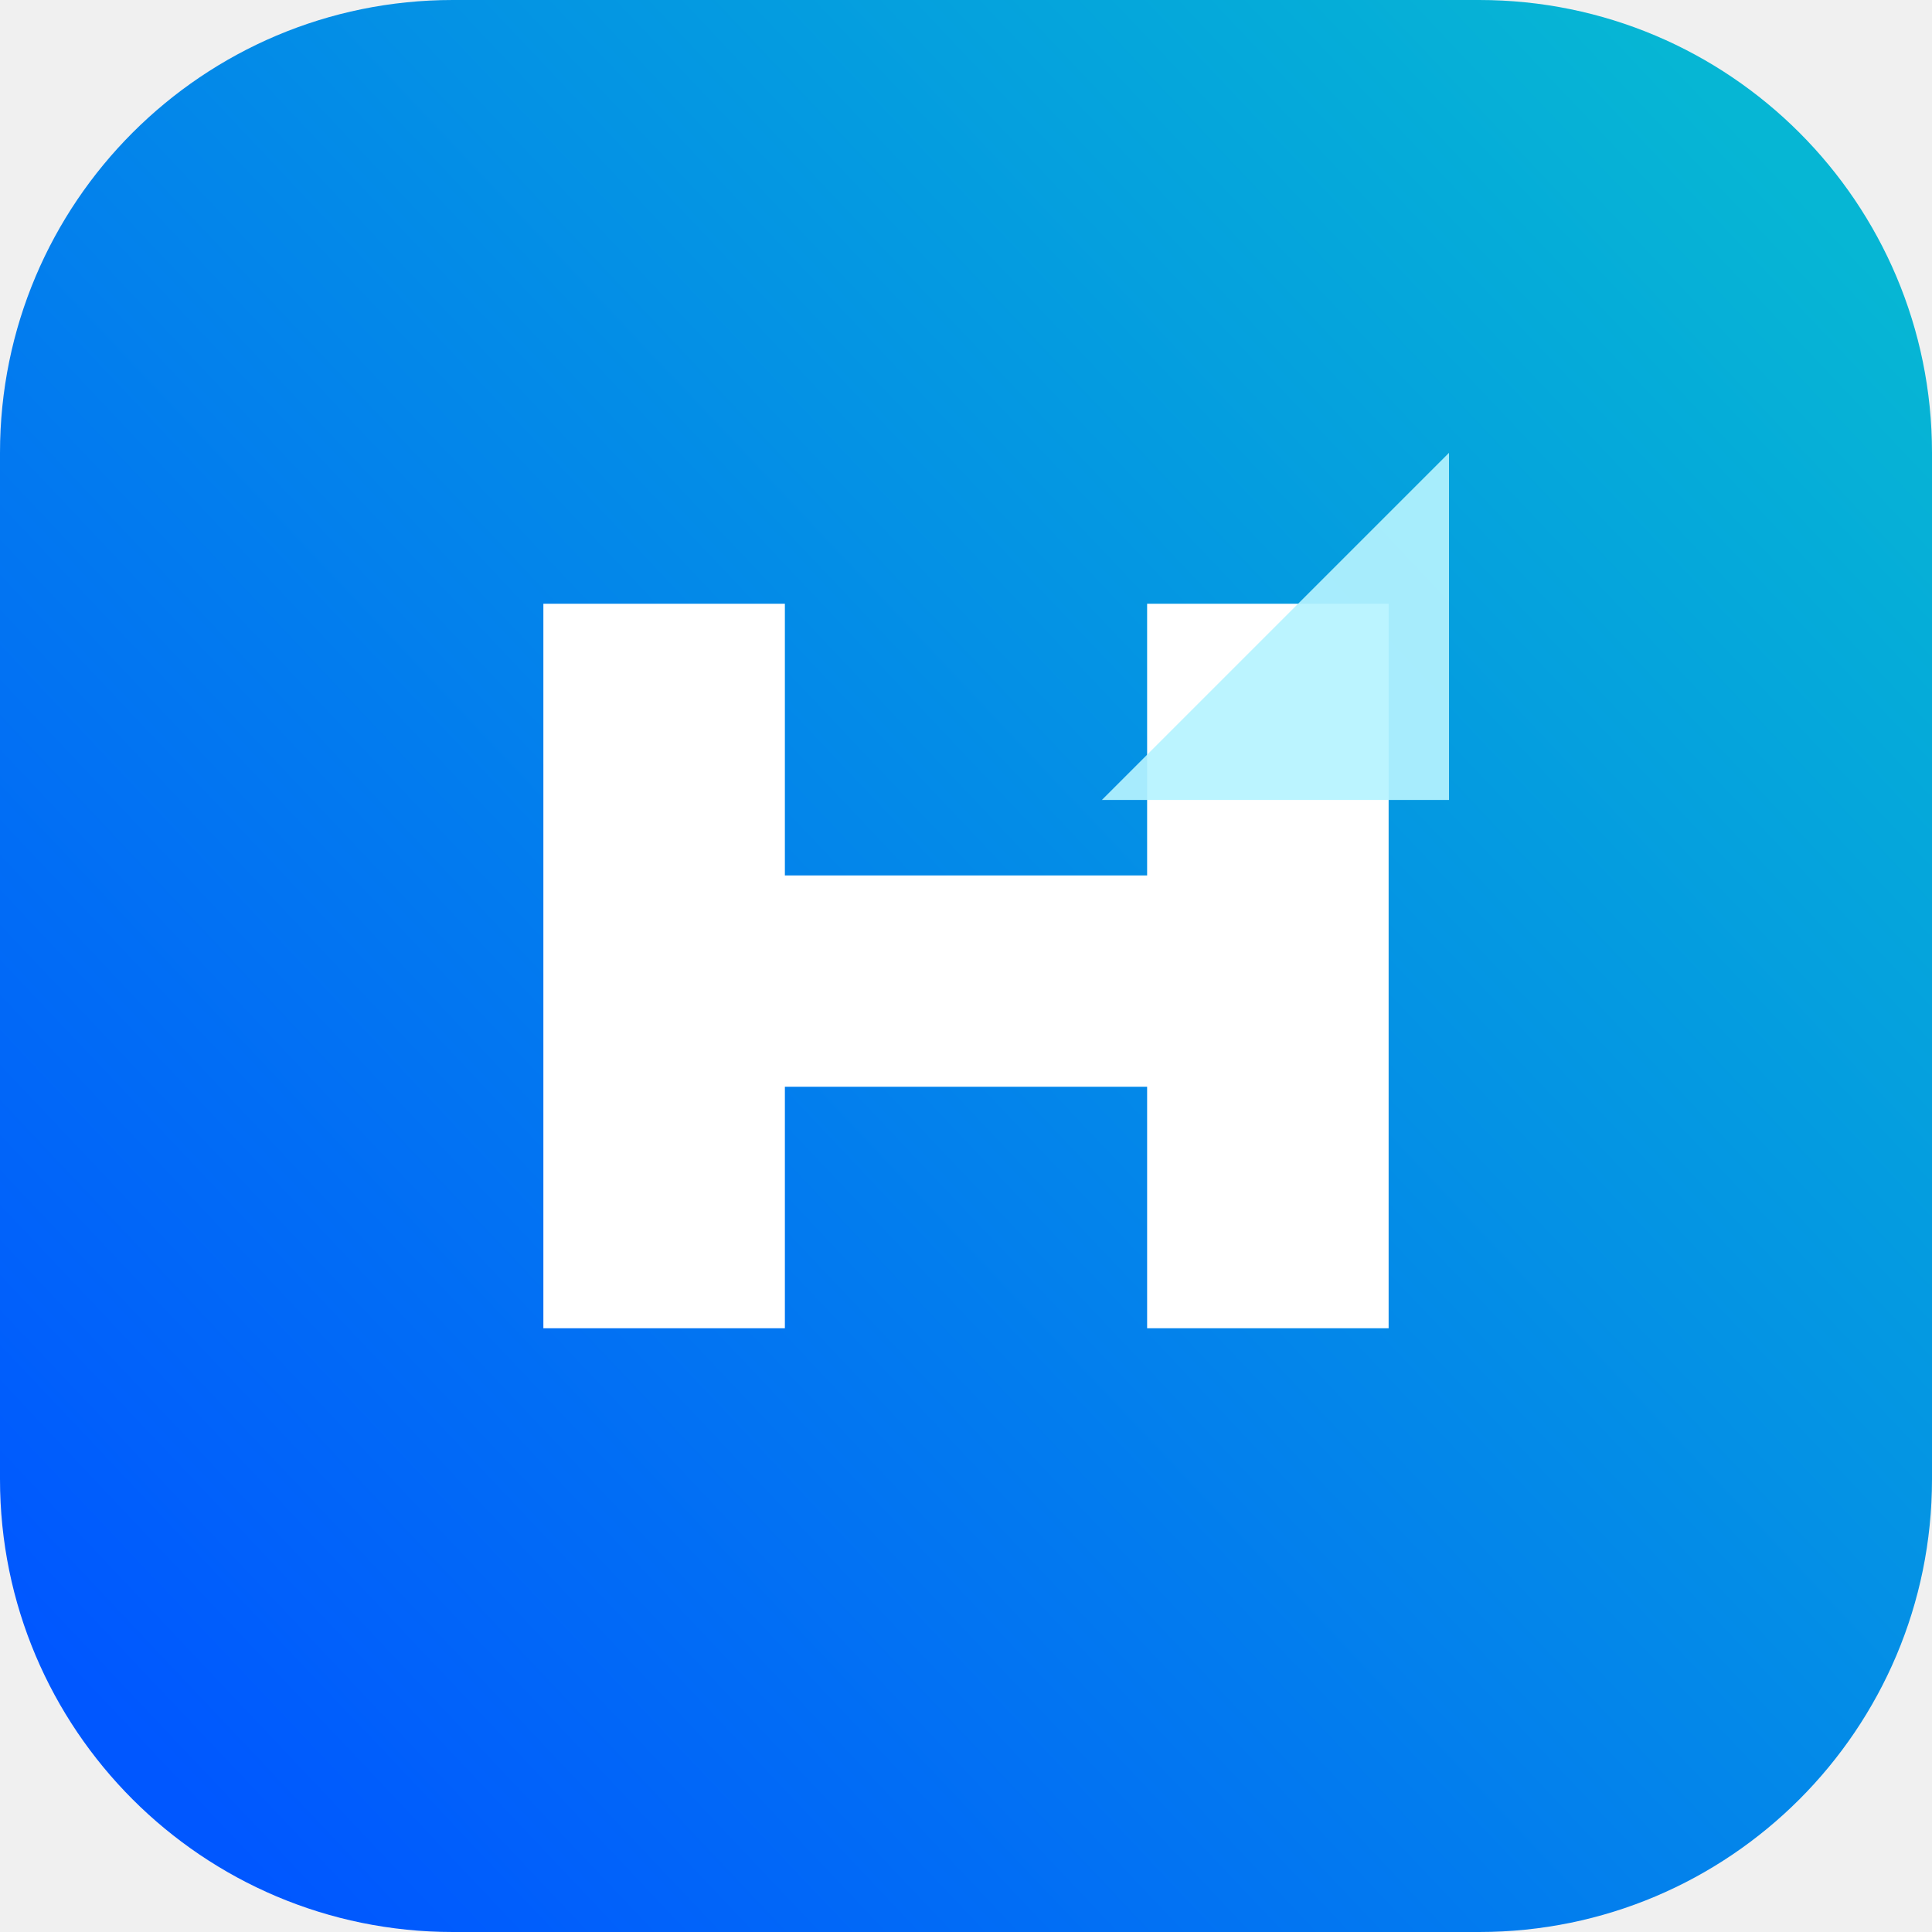
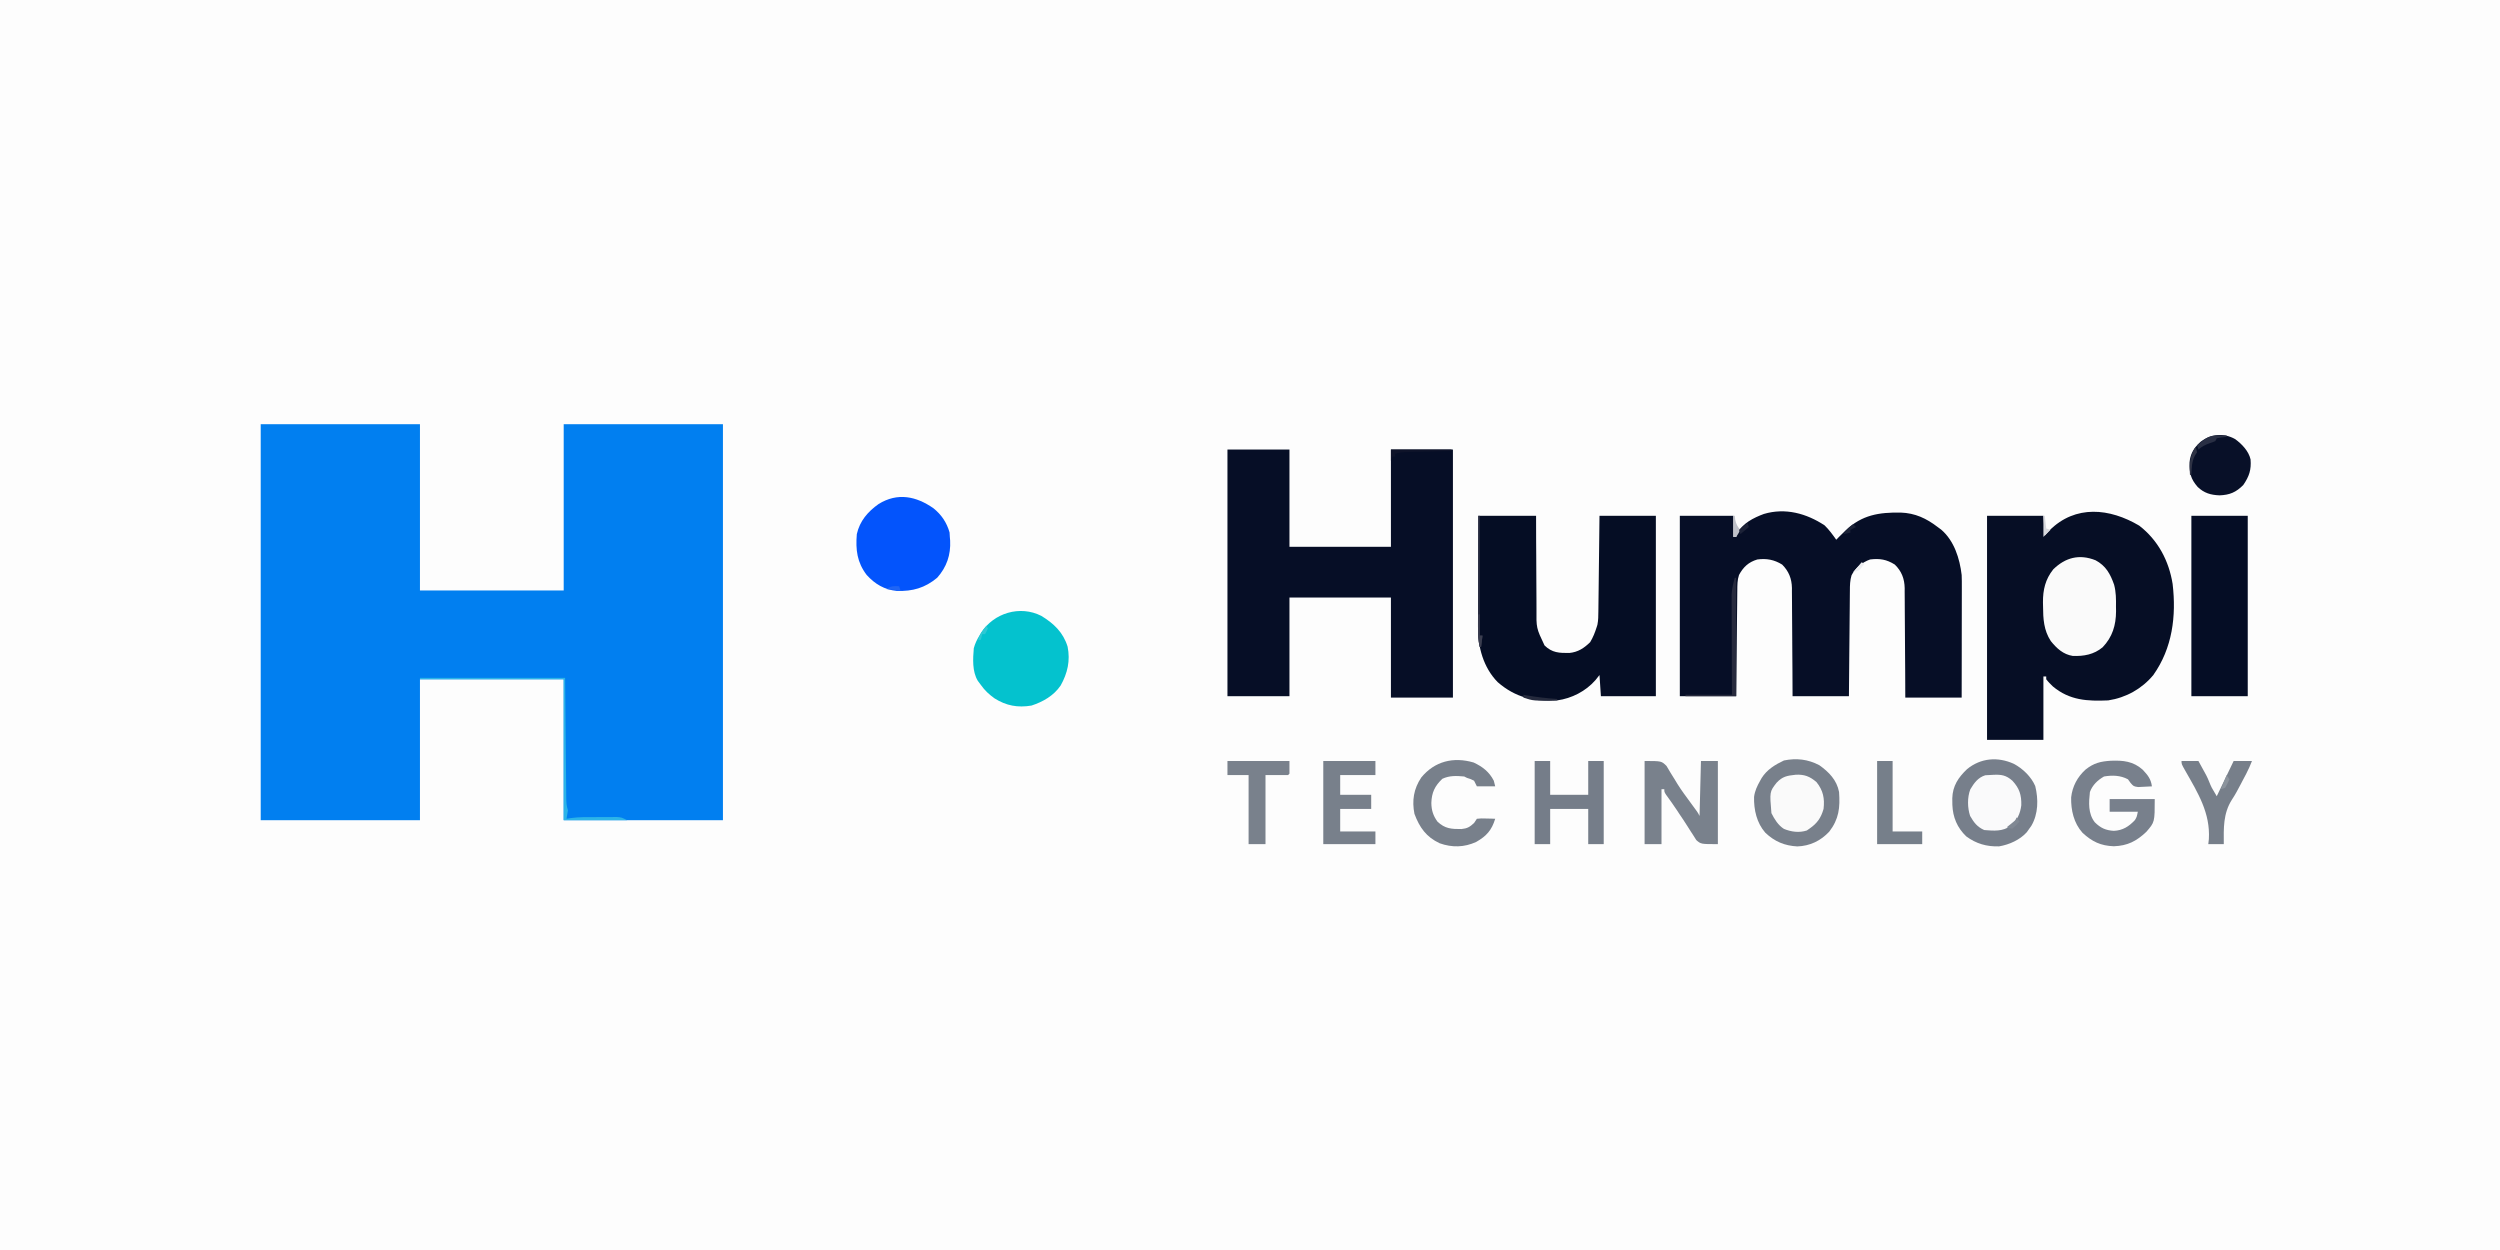
- <svg xmlns="http://www.w3.org/2000/svg" width="128" height="128" viewBox="0 0 128 128" fill="none">
-   <rect width="128" height="128" rx="30" fill="url(#paint0_linear)" />
-   <path d="M36 88V40H52V58H76V40H92V88H76V72H52V88H36Z" fill="white" />
-   <path d="M96 30L73 53H96V30Z" fill="#B5F3FF" fill-opacity="0.92" />
-   <defs>
-     <linearGradient id="paint0_linear" x1="9" y1="116" x2="119" y2="12" gradientUnits="userSpaceOnUse">
-       <stop stop-color="#0057FF" />
-       <stop offset="1" stop-color="#06B6D4" />
-     </linearGradient>
-   </defs>
+ <svg xmlns="http://www.w3.org/2000/svg" version="1.1" width="1774" height="887">
+   <path d="M0 0 C585.42 0 1170.84 0 1774 0 C1774 292.71 1774 585.42 1774 887 C1188.58 887 603.16 887 0 887 C0 594.29 0 301.58 0 0 Z " fill="#FDFDFD" transform="translate(0,0)" />
+   <path d="M0 0 C37.29 0 74.58 0 113 0 C113 38.94 113 77.88 113 118 C146.66 118 180.32 118 215 118 C215 79.06 215 40.12 215 0 C252.29 0 289.58 0 328 0 C328 92.73 328 185.46 328 281 C290.71 281 253.42 281 215 281 C215 248 215 215 215 181 C181.34 181 147.68 181 113 181 C113 214 113 247 113 281 C75.71 281 38.42 281 0 281 C0 188.27 0 95.54 0 0 Z " fill="#017FF0" transform="translate(185,301)" />
+   <path d="M0 0 C14.52 0 29.04 0 44 0 C44 22.77 44 45.54 44 69 C67.76 69 91.52 69 116 69 C116 46.23 116 23.46 116 0 C130.52 0 145.04 0 160 0 C160 58.08 160 116.16 160 176 C145.48 176 130.96 176 116 176 C116 152.57 116 129.14 116 105 C92.24 105 68.48 105 44 105 C44 128.1 44 151.2 44 175 C29.48 175 14.96 175 0 175 C0 117.25 0 59.5 0 0 Z " fill="#060E26" transform="translate(871,319)" />
+   <path d="M0 0 C3.176 3.088 5.699 6.576 8.25 10.188 C8.91 9.507 9.57 8.826 10.25 8.125 C11.247 7.142 12.247 6.164 13.25 5.188 C13.808 4.633 14.366 4.079 14.941 3.508 C26.655 -7.497 38.616 -9.305 53.988 -9.09 C64.248 -8.724 72.199 -4.994 80.25 1.188 C81.085 1.806 81.921 2.425 82.781 3.062 C91.968 10.97 95.857 23.523 97.25 35.188 C97.379 38.116 97.377 41.038 97.364 43.969 C97.364 44.818 97.364 45.668 97.364 46.543 C97.363 49.329 97.356 52.116 97.348 54.902 C97.346 56.843 97.344 58.783 97.343 60.724 C97.34 65.815 97.33 70.907 97.319 75.998 C97.307 82.115 97.302 88.233 97.296 94.35 C97.287 103.629 97.267 112.908 97.25 122.188 C84.05 122.188 70.85 122.188 57.25 122.188 C57.211 113.231 57.211 113.231 57.172 104.094 C57.147 100.302 57.12 96.51 57.09 92.719 C57.042 86.706 56.997 80.693 56.979 74.68 C56.964 69.829 56.929 64.98 56.882 60.13 C56.867 58.283 56.859 56.436 56.858 54.59 C56.856 51.995 56.829 49.401 56.796 46.807 C56.801 46.05 56.806 45.293 56.811 44.514 C56.682 37.855 54.62 32.496 49.812 27.812 C44.053 24.16 39.02 23.329 32.25 24.188 C26.761 26.144 21.828 30.151 19.133 35.336 C17.99 39.028 17.942 42.547 17.931 46.374 C17.921 47.185 17.911 47.995 17.901 48.83 C17.87 51.497 17.853 54.164 17.836 56.832 C17.817 58.686 17.798 60.54 17.777 62.393 C17.726 67.264 17.686 72.135 17.649 77.006 C17.602 82.855 17.54 88.704 17.481 94.553 C17.393 103.431 17.323 112.309 17.25 121.188 C4.05 121.188 -9.15 121.188 -22.75 121.188 C-22.776 115.289 -22.802 109.39 -22.828 103.312 C-22.853 99.566 -22.88 95.82 -22.91 92.074 C-22.958 86.134 -23.002 80.193 -23.021 74.252 C-23.036 69.461 -23.071 64.669 -23.118 59.878 C-23.133 58.053 -23.141 56.229 -23.142 54.405 C-23.144 51.841 -23.171 49.278 -23.204 46.715 C-23.199 45.967 -23.194 45.22 -23.189 44.45 C-23.319 37.837 -25.42 32.518 -30.125 27.812 C-35.748 24.331 -41.235 23.315 -47.75 24.188 C-53.968 26.049 -57.69 29.528 -60.75 35.188 C-61.979 38.875 -61.926 42.305 -61.955 46.147 C-61.965 46.957 -61.975 47.767 -61.985 48.602 C-62.017 51.28 -62.042 53.958 -62.066 56.637 C-62.087 58.493 -62.108 60.35 -62.129 62.206 C-62.185 67.094 -62.234 71.982 -62.282 76.869 C-62.341 82.733 -62.408 88.597 -62.473 94.46 C-62.571 103.369 -62.659 112.278 -62.75 121.188 C-75.95 121.188 -89.15 121.188 -102.75 121.188 C-102.75 78.948 -102.75 36.708 -102.75 -6.812 C-90.21 -6.812 -77.67 -6.812 -64.75 -6.812 C-64.75 -1.863 -64.75 3.087 -64.75 8.188 C-64.09 8.188 -63.43 8.188 -62.75 8.188 C-62.513 7.446 -62.276 6.705 -62.031 5.941 C-58.644 -1.34 -50.309 -5.454 -43.074 -8.121 C-27.911 -12.632 -12.923 -8.518 0 0 Z " fill="#060E26" transform="translate(1294.75,372.8125)" />
+   <path d="M0 0 C13.301 10.263 21.057 24.888 23.691 41.355 C26.364 64.228 23.556 86.848 10 106 C1.926 115.786 -9.454 122.104 -22 124 C-36.743 124.637 -49.362 124.034 -61.254 114.121 C-62.958 112.472 -64.571 110.892 -66 109 C-66 108.34 -66 107.68 -66 107 C-66.66 107 -67.32 107 -68 107 C-68 121.85 -68 136.7 -68 152 C-81.2 152 -94.4 152 -108 152 C-108 99.53 -108 47.06 -108 -7 C-94.8 -7 -81.6 -7 -68 -7 C-67.505 -0.07 -67.505 -0.07 -67 7 C-65.907 5.804 -64.814 4.607 -63.688 3.375 C-45.261 -14.986 -20.897 -12.397 0 0 Z " fill="#060E25" transform="translate(1518,373)" />
+   <path d="M0 0 C13.53 0 27.06 0 41 0 C41.014 5.803 41.028 11.607 41.043 17.586 C41.063 21.277 41.085 24.969 41.111 28.66 C41.154 34.511 41.191 40.361 41.196 46.211 C41.2 50.932 41.228 55.652 41.273 60.372 C41.286 62.167 41.291 63.962 41.286 65.757 C41.13 79.647 41.13 79.647 47 92 C52.384 97.256 57.376 97.404 64.629 97.348 C70.822 96.709 74.991 93.956 79.375 89.688 C81.44 86.272 82.813 82.803 84 79 C84.26 78.176 84.26 78.176 84.525 77.336 C85.179 74.117 85.178 70.932 85.205 67.661 C85.215 66.929 85.225 66.197 85.235 65.443 C85.267 63.03 85.292 60.616 85.316 58.203 C85.337 56.527 85.358 54.852 85.379 53.176 C85.435 48.77 85.484 44.364 85.532 39.958 C85.591 34.669 85.658 29.38 85.723 24.092 C85.82 16.061 85.909 8.031 86 0 C99.2 0 112.4 0 126 0 C126 42.24 126 84.48 126 128 C113.13 128 100.26 128 87 128 C86.505 120.575 86.505 120.575 86 113 C84.577 114.794 84.577 114.794 83.125 116.625 C76.267 124.469 66.287 129.599 56 131 C39.769 132.066 26.306 128.982 13.75 118.039 C3.594 107.691 -0.356 93.065 -0.227 78.9 C-0.227 78.041 -0.228 77.181 -0.228 76.295 C-0.227 73.487 -0.211 70.679 -0.195 67.871 C-0.192 65.911 -0.189 63.951 -0.187 61.991 C-0.179 56.857 -0.16 51.723 -0.137 46.589 C-0.113 40.415 -0.104 34.242 -0.092 28.068 C-0.073 18.712 -0.035 9.356 0 0 Z " fill="#050D24" transform="translate(1049,366)" />
+   <path d="M0 0 C13.2 0 26.4 0 40 0 C40 42.24 40 84.48 40 128 C26.8 128 13.6 128 0 128 C0 85.76 0 43.52 0 0 Z " fill="#050D25" transform="translate(1555,366)" />
+   <path d="M0 0 C8.905 5.391 15.604 11.772 18.703 21.887 C20.695 31.864 18.653 40.699 13.758 49.441 C8.855 56.65 1.302 60.98 -6.918 63.668 C-16.617 65.313 -24.852 63.804 -33.133 58.574 C-37.02 55.798 -40.118 52.938 -42.875 49 C-43.597 48.031 -44.319 47.061 -45.062 46.062 C-49.054 39.319 -48.491 30.614 -47.875 23 C-46.978 19.674 -45.664 16.933 -43.875 14 C-43.513 13.376 -43.151 12.752 -42.777 12.109 C-33.658 -2.111 -15.091 -7.641 0 0 Z " fill="#04C2CE" transform="translate(738.875,437)" />
+   <path d="M0 0 C5.718 4.583 9.425 10.123 11.461 17.172 C11.523 18.224 11.585 19.276 11.648 20.359 C11.722 21.222 11.795 22.084 11.871 22.973 C12.383 33.093 9.421 41.752 2.648 49.359 C-6.08 56.602 -14.672 58.994 -25.918 58.703 C-34.753 57.819 -41.418 53.875 -47.352 47.359 C-54.205 38.344 -55.268 29.525 -54.352 18.359 C-52.267 9.036 -46.525 2.396 -38.852 -3.016 C-25.511 -11.253 -12.308 -8.587 0 0 Z " fill="#0354FC" transform="translate(662.3516,360.6406)" />
+   <path d="M0 0 C7.342 3.923 10.483 9.683 13.169 17.341 C14.57 22.561 14.579 27.625 14.5 33 C14.515 34.059 14.531 35.118 14.547 36.209 C14.498 46.125 11.981 54.457 5.035 61.742 C-1.139 66.886 -8.288 68.186 -16.172 67.883 C-22.92 66.82 -27.577 62.53 -31.75 57.336 C-36.75 49.743 -37.204 41.53 -37.25 32.75 C-37.271 31.794 -37.291 30.838 -37.312 29.854 C-37.361 20.977 -35.638 13.485 -30 6.438 C-21.475 -1.869 -11.639 -4.62 0 0 Z " fill="#FAFAFA" transform="translate(1487,397.5625)" />
+   <path d="M0 0 C6.807 4.806 12.402 10.57 14 19 C14.793 30.163 13.93 38.174 7 47.188 C0.873 53.693 -6.69 57.309 -15.625 57.625 C-24.694 57.137 -31.711 54.16 -38.312 47.918 C-44.45 40.942 -46.526 31.62 -46.316 22.516 C-45.776 18.216 -44.121 14.74 -42 11 C-41.649 10.371 -41.299 9.742 -40.938 9.094 C-37.133 3.07 -31.449 -0.351 -25.125 -3.375 C-16.191 -5.162 -8.1 -4.271 0 0 Z " fill="#78808B" transform="translate(1291,543)" />
+   <path d="M0 0 C6.359 3.374 12.31 9.117 15.207 15.773 C17.505 25.124 17.39 35.503 12.484 43.922 C11.75 44.951 11.75 44.951 11 46 C10.416 46.834 9.832 47.668 9.23 48.527 C4.286 54.009 -3.228 57.361 -10.457 58.586 C-19.21 58.856 -26.69 56.71 -33.75 51.5 C-40.174 45.336 -43.268 37.932 -43.602 29.122 C-43.609 28.339 -43.617 27.557 -43.625 26.75 C-43.636 26.006 -43.647 25.262 -43.658 24.495 C-43.432 15.707 -39.396 9.694 -33.16 3.762 C-23.398 -4.2 -11.362 -5.144 0 0 Z " fill="#777F8B" transform="translate(1429,542)" />
+   <path d="M0 0 C12 0 12 0 15.559 3.523 C16.56 5.115 17.518 6.735 18.438 8.375 C19.511 10.113 20.588 11.848 21.668 13.582 C22.209 14.476 22.749 15.37 23.306 16.292 C26.068 20.708 29.158 24.874 32.25 29.062 C33.34 30.552 34.429 32.043 35.516 33.535 C36.201 34.469 36.201 34.469 36.899 35.422 C38 37 38 37 39 39 C39.33 26.13 39.66 13.26 40 0 C43.96 0 47.92 0 52 0 C52 19.47 52 38.94 52 59 C40 59 40 59 36.703 56.141 C35.843 54.871 35.027 53.572 34.25 52.25 C33.803 51.569 33.356 50.888 32.896 50.187 C31.991 48.801 31.103 47.405 30.234 45.997 C28.488 43.172 26.614 40.436 24.75 37.688 C24.126 36.735 23.502 35.782 22.859 34.801 C20.416 31.12 17.843 27.538 15.25 23.961 C14 22 14 22 14 20 C13.34 20 12.68 20 12 20 C12 32.87 12 45.74 12 59 C8.04 59 4.08 59 0 59 C0 39.53 0 20.06 0 0 Z " fill="#79818C" transform="translate(1167,540)" />
+   <path d="M0 0 C8.62 -0.323 15.747 0.392 22.383 6.281 C25.998 10.127 28.335 12.844 29.023 18.188 C26.942 18.323 24.858 18.42 22.773 18.5 C21.613 18.558 20.453 18.616 19.258 18.676 C16.023 18.188 16.023 18.188 13.914 15.793 C13.29 14.933 12.666 14.073 12.023 13.188 C6.706 10.342 0.888 10.178 -4.977 11.188 C-9.478 13.767 -13.163 17.259 -14.977 22.188 C-15.795 29.664 -16.353 37.465 -11.516 43.668 C-7.418 47.714 -3.836 49.403 1.961 49.75 C8.303 49.489 12.69 46.671 16.961 42.125 C18.265 39.942 18.265 39.942 19.023 36.188 C12.423 36.188 5.823 36.188 -0.977 36.188 C-0.977 33.218 -0.977 30.247 -0.977 27.188 C9.583 27.188 20.143 27.188 31.023 27.188 C31.023 43.556 31.023 43.556 25.07 50.449 C18.048 57.091 11.731 60.354 2.023 60.688 C-7.266 60.378 -13.488 57.404 -20.254 51.109 C-26.418 44.233 -28.487 35.066 -28.289 26.027 C-27.425 18.174 -23.813 11.461 -17.977 6.188 C-12.111 1.588 -7.418 0.467 0 0 Z " fill="#78808C" transform="translate(1497.977,539.8125)" />
+   <path d="M0 0 C3.63 0 7.26 0 11 0 C11 7.92 11 15.84 11 24 C19.91 24 28.82 24 38 24 C38 16.08 38 8.16 38 0 C41.63 0 45.26 0 49 0 C49 19.47 49 38.94 49 59 C45.37 59 41.74 59 38 59 C38 50.75 38 42.5 38 34 C29.09 34 20.18 34 11 34 C11 42.25 11 50.5 11 59 C7.37 59 3.74 59 0 59 C0 39.53 0 20.06 0 0 Z " fill="#757D89" transform="translate(1089,540)" />
+   <path d="M0 0 C6.347 2.95 11.122 6.636 14.352 12.941 C14.847 14.921 14.847 14.921 15.352 16.941 C11.062 16.941 6.772 16.941 2.352 16.941 C1.692 15.621 1.032 14.301 0.352 12.941 C-2.105 11.709 -2.105 11.709 -4.648 10.941 C-5.308 10.611 -5.968 10.281 -6.648 9.941 C-12.179 9.436 -17.059 9.203 -22.148 11.566 C-27.544 16.692 -29.74 21.387 -29.961 28.691 C-29.9 33.897 -28.68 37.707 -25.648 41.941 C-20.313 47.017 -15.714 47.282 -8.605 47.23 C-4.433 46.823 -2.706 45.758 0.352 42.941 C1.012 41.951 1.672 40.961 2.352 39.941 C5.391 39.648 5.391 39.648 8.977 39.754 C10.165 39.781 11.354 39.808 12.578 39.836 C13.493 39.871 14.409 39.906 15.352 39.941 C12.879 48.016 9.224 52.201 1.852 56.379 C-6.594 60.287 -15.33 60.452 -24.086 57.316 C-33.62 52.831 -38.316 46.161 -41.961 36.441 C-43.803 27.066 -42.52 18.714 -37.105 10.641 C-27.576 -0.938 -14.288 -4.146 0 0 Z " fill="#78808B" transform="translate(1045.648,541.0586)" />
+   <path d="M0 0 C4.786 3.492 9.594 8.503 10.922 14.402 C11.514 21.743 9.96 26.432 5.734 32.59 C0.625 37.699 -3.818 39.628 -11.078 39.902 C-17.324 39.666 -22.04 38.308 -26.605 33.941 C-31.622 28.212 -32.541 23.91 -32.387 16.441 C-31.757 10.244 -29.231 6.204 -24.703 2.027 C-17.342 -3.712 -8.174 -4.594 0 0 Z " fill="#081028" transform="translate(1586.078,311.5977)" />
+   <path d="M0 0 C12.21 0 24.42 0 37 0 C37 3.3 37 6.6 37 10 C28.75 10 20.5 10 12 10 C12 14.62 12 19.24 12 24 C19.26 24 26.52 24 34 24 C34 27.3 34 30.6 34 34 C26.74 34 19.48 34 12 34 C12 39.28 12 44.56 12 50 C20.25 50 28.5 50 37 50 C37 52.97 37 55.94 37 59 C24.79 59 12.58 59 0 59 C0 39.53 0 20.06 0 0 Z " fill="#78808B" transform="translate(939,540)" />
+   <path d="M0 0 C6.184 -0.394 10.214 1.175 14.895 5.23 C19.635 11.186 20.743 16.765 19.895 24.23 C18.082 30.62 15.332 34.492 9.895 38.23 C9.276 38.664 8.657 39.097 8.02 39.543 C2.579 41.303 -3.004 40.548 -8.211 38.422 C-12.325 35.835 -14.964 31.513 -17.105 27.23 C-18.403 12.062 -18.403 12.062 -13.461 5.68 C-9.254 1.182 -6.03 0.66 0 0 Z " fill="#FAFAFA" transform="translate(1274.105,549.7695)" />
+   <path d="M0 0 C5.771 -0.285 9.11 0.22 13.609 4.184 C18.616 9.608 20.095 14.274 19.922 21.555 C19.225 27.419 16.998 32.323 12.484 36.184 C6.57 40.298 0.663 39.754 -6.391 39.184 C-11.39 36.943 -13.686 33.891 -16.391 29.184 C-18.313 23.418 -18.454 16.05 -16.266 10.309 C-13.525 5.741 -10.854 1.968 -5.641 0.309 C-3.759 0.236 -1.877 0.144 0 0 Z " fill="#FAFAFB" transform="translate(1414.391,549.8164)" />
+   <path d="M0 0 C3.96 0 7.92 0 12 0 C18.027 10.848 18.027 10.848 19.625 14.75 C21.232 18.727 21.232 18.727 25 25 C28.96 16.75 32.92 8.5 37 0 C41.29 0 45.58 0 50 0 C48.704 3.24 47.476 6.143 45.863 9.188 C45.454 9.961 45.045 10.735 44.623 11.532 C44.19 12.347 43.758 13.161 43.312 14 C42.869 14.852 42.426 15.705 41.969 16.583 C40.042 20.268 38.13 23.902 35.82 27.363 C29.482 37.292 29.928 47.564 30 59 C26.37 59 22.74 59 19 59 C19.137 57.818 19.273 56.636 19.414 55.418 C20.498 36.894 11.604 22.593 2.719 7.001 C0 2.202 0 2.202 0 0 Z " fill="#777F8A" transform="translate(1548,540)" />
+   <path d="M0 0 C14.52 0 29.04 0 44 0 C44 2.97 44 5.94 44 9 C43.67 9.33 43.34 9.66 43 10 C37.72 10 32.44 10 27 10 C27 26.17 27 42.34 27 59 C23.04 59 19.08 59 15 59 C15 42.83 15 26.66 15 10 C10.05 10 5.1 10 0 10 C0 6.7 0 3.4 0 0 Z " fill="#79818C" transform="translate(871,540)" />
+   <path d="M0 0 C3.63 0 7.26 0 11 0 C11 16.5 11 33 11 50 C17.93 50 24.86 50 32 50 C32 52.97 32 55.94 32 59 C21.44 59 10.88 59 0 59 C0 39.53 0 20.06 0 0 Z " fill="#767F8A" transform="translate(1332,540)" />
+   <path d="M0 0 C33.99 0 67.98 0 103 0 C103.438 45.312 103.438 45.312 103.568 59.626 C103.611 63.856 103.611 63.856 103.656 68.086 C103.675 69.972 103.692 71.857 103.708 73.743 C103.733 76.597 103.763 79.452 103.795 82.306 C103.803 83.568 103.803 83.568 103.812 84.857 C103.854 88.15 103.951 90.854 105 94 C104.724 96.009 104.398 98.012 104 100 C104.999 99.838 105.999 99.677 107.029 99.51 C112.982 98.664 118.98 98.814 124.98 98.815 C127.192 98.812 129.403 98.794 131.615 98.775 C133.029 98.772 134.442 98.77 135.855 98.77 C137.131 98.765 138.406 98.761 139.719 98.757 C143 99 143 99 147 101 C132.15 101 117.3 101 102 101 C102 68 102 35 102 1 C68.34 1 34.68 1 0 1 C0 0.67 0 0.34 0 0 Z " fill="#2CB4E8" transform="translate(298,481)" />
+   <path d="M0 0 C0.33 0 0.66 0 1 0 C1 27.72 1 55.44 1 84 C-10.88 84 -22.76 84 -35 84 C-35 83.67 -35 83.34 -35 83 C-24.11 83 -13.22 83 -2 83 C-2.023 77.679 -2.046 72.358 -2.07 66.875 C-2.081 63.493 -2.09 60.112 -2.098 56.73 C-2.11 51.369 -2.124 46.008 -2.151 40.647 C-2.173 36.322 -2.185 31.997 -2.19 27.673 C-2.193 26.027 -2.201 24.381 -2.211 22.736 C-2.226 20.421 -2.228 18.107 -2.227 15.793 C-2.231 14.478 -2.236 13.164 -2.241 11.809 C-1.975 7.605 -1.136 4.047 0 0 Z " fill="#272A3D" transform="translate(1231,410)" />
+   <path d="M0 0 C0.33 0 0.66 0 1 0 C1 28.05 1 56.1 1 85 C1.66 85 2.32 85 3 85 C2.67 87.64 2.34 90.28 2 93 C1.67 93 1.34 93 1 93 C-0.142 88.46 -0.134 84.003 -0.114 79.354 C-0.114 78.495 -0.114 77.636 -0.114 76.751 C-0.113 73.921 -0.106 71.092 -0.098 68.262 C-0.096 66.296 -0.094 64.33 -0.093 62.364 C-0.09 57.197 -0.08 52.03 -0.069 46.863 C-0.058 41.588 -0.054 36.312 -0.049 31.037 C-0.038 20.691 -0.021 10.346 0 0 Z " fill="#2F3246" transform="translate(1049,366)" />
+   <path d="M0 0 C14.19 0 28.38 0 43 0 C43 0.33 43 0.66 43 1 C41.895 1.025 40.79 1.05 39.651 1.076 C35.553 1.17 31.455 1.27 27.357 1.372 C25.583 1.416 23.809 1.457 22.034 1.497 C19.485 1.555 16.936 1.619 14.387 1.684 C13.593 1.7 12.799 1.717 11.981 1.734 C8.753 1.821 6.082 1.973 3 3 C3 3.66 3 4.32 3 5 C2.34 5 1.68 5 1 5 C0.67 5.99 0.34 6.98 0 8 C0 5.36 0 2.72 0 0 Z " fill="#0E1329" transform="translate(987,319)" />
+   <path d="M0 0 C0.799 0.009 1.598 0.018 2.422 0.027 C3.025 0.039 3.628 0.051 4.25 0.062 C4.25 0.393 4.25 0.723 4.25 1.062 C3.116 1.186 1.981 1.31 0.812 1.438 C-0.951 1.747 -0.951 1.747 -2.75 2.062 C-3.08 2.723 -3.41 3.382 -3.75 4.062 C-5.457 4.809 -5.457 4.809 -7.562 5.5 C-10.741 6.618 -13.184 7.817 -15.75 10.062 C-16.08 9.072 -16.41 8.082 -16.75 7.062 C-15.506 6.075 -14.255 5.098 -13 4.125 C-12.304 3.58 -11.608 3.034 -10.891 2.473 C-7.309 0.113 -4.219 -0.062 0 0 Z " fill="#292F44" transform="translate(1575.75,308.9375)" />
+   <path d="M0 0 C0.727 0.133 1.454 0.266 2.203 0.402 C9.458 1.677 16.652 2.505 24 3 C24 3.33 24 3.66 24 4 C7.107 4.369 7.107 4.369 0 2 C0 1.34 0 0.68 0 0 Z " fill="#252A3D" transform="translate(1081,493)" />
+   <path d="M0 0 C0.33 0 0.66 0 1 0 C1.103 0.907 1.206 1.815 1.312 2.75 C2.004 6.02 2.821 7.537 5 10 C3.625 12.5 3.625 12.5 2 15 C1.34 15 0.68 15 0 15 C0 10.05 0 5.1 0 0 Z " fill="#BFC1C9" transform="translate(1230,366)" />
+   <path d="M0 0 C0.586 1.871 0.586 1.871 1 4 C0.546 4.681 0.092 5.361 -0.375 6.062 C-2.817 10.477 -2.748 15.028 -3 20 C-3.33 20 -3.66 20 -4 20 C-4.473 12.114 -4.18 6.792 0 0 Z " fill="#2F3345" transform="translate(1558,317)" />
+   <path d="M0 0 C0.33 0 0.66 0 1 0 C1 4.95 1 9.9 1 15 C1.66 15 2.32 15 3 15 C2.67 17.64 2.34 20.28 2 23 C1.67 23 1.34 23 1 23 C-0.234 18.229 -0.113 13.575 -0.062 8.688 C-0.058 7.852 -0.053 7.016 -0.049 6.154 C-0.037 4.103 -0.019 2.051 0 0 Z " fill="#3B3E50" transform="translate(1049,436)" />
+   <path d="M0 0 C0.33 0 0.66 0 1 0 C1.33 2.97 1.66 5.94 2 9 C2.99 9.33 3.98 9.66 5 10 C3.35 11.65 1.7 13.3 0 15 C0 10.05 0 5.1 0 0 Z " fill="#D8D9DE" transform="translate(1450,366)" />
+   <path d="M0 0 C0.33 0.99 0.66 1.98 1 3 C-2.3 2.67 -5.6 2.34 -9 2 C-5.565 -0.29 -4.015 -0.178 0 0 Z " fill="#1F65F5" transform="translate(638,416)" />
+   <path d="M0 0 C0.66 0.66 1.32 1.32 2 2 C0.02 2.99 0.02 2.99 -2 4 C-2 4.66 -2 5.32 -2 6 C-3.65 6.33 -5.3 6.66 -7 7 C-4.781 4.092 -3.07 2.047 0 0 Z " fill="#1B2237" transform="translate(1315,372)" />
+   <path d="M0 0 C0.33 0.99 0.66 1.98 1 3 C-1.97 5.475 -1.97 5.475 -5 8 C-5.33 7.01 -5.66 6.02 -6 5 C-4.02 3.35 -2.04 1.7 0 0 Z " fill="#1C2237" transform="translate(1240,371)" />
+   <path d="M0 0 C0.66 0.99 1.32 1.98 2 3 C-0.25 5.562 -0.25 5.562 -3 8 C-5.312 7.812 -5.312 7.812 -7 7 C-5.47 5.763 -3.94 4.526 -2.41 3.289 C-0.867 2.033 -0.867 2.033 0 0 Z " fill="#808893" transform="translate(1431,580)" />
+   <path d="M0 0 C0.33 0.66 0.66 1.32 1 2 C0.062 4.125 0.062 4.125 -1 6 C-1.66 6 -2.32 6 -3 6 C-3.33 7.32 -3.66 8.64 -4 10 C-4.66 10 -5.32 10 -6 10 C-4.63 6.005 -2.743 3.2 0 0 Z " fill="#2EC8D4" transform="translate(700,444)" />
+   <path d="M0 0 C0.66 0.99 1.32 1.98 2 3 C0.688 5.938 0.688 5.938 -1 9 C-1.99 9.33 -2.98 9.66 -4 10 C-2.667 6.667 -1.333 3.333 0 0 Z " fill="#8B939C" transform="translate(1580,550)" />
+   <path d="M0 0 C0.66 0.33 1.32 0.66 2 1 C-1.5 5.875 -1.5 5.875 -6 7 C-4.02 4.69 -2.04 2.38 0 0 Z " fill="#EDEEF1" transform="translate(1321,399)" />
</svg>
